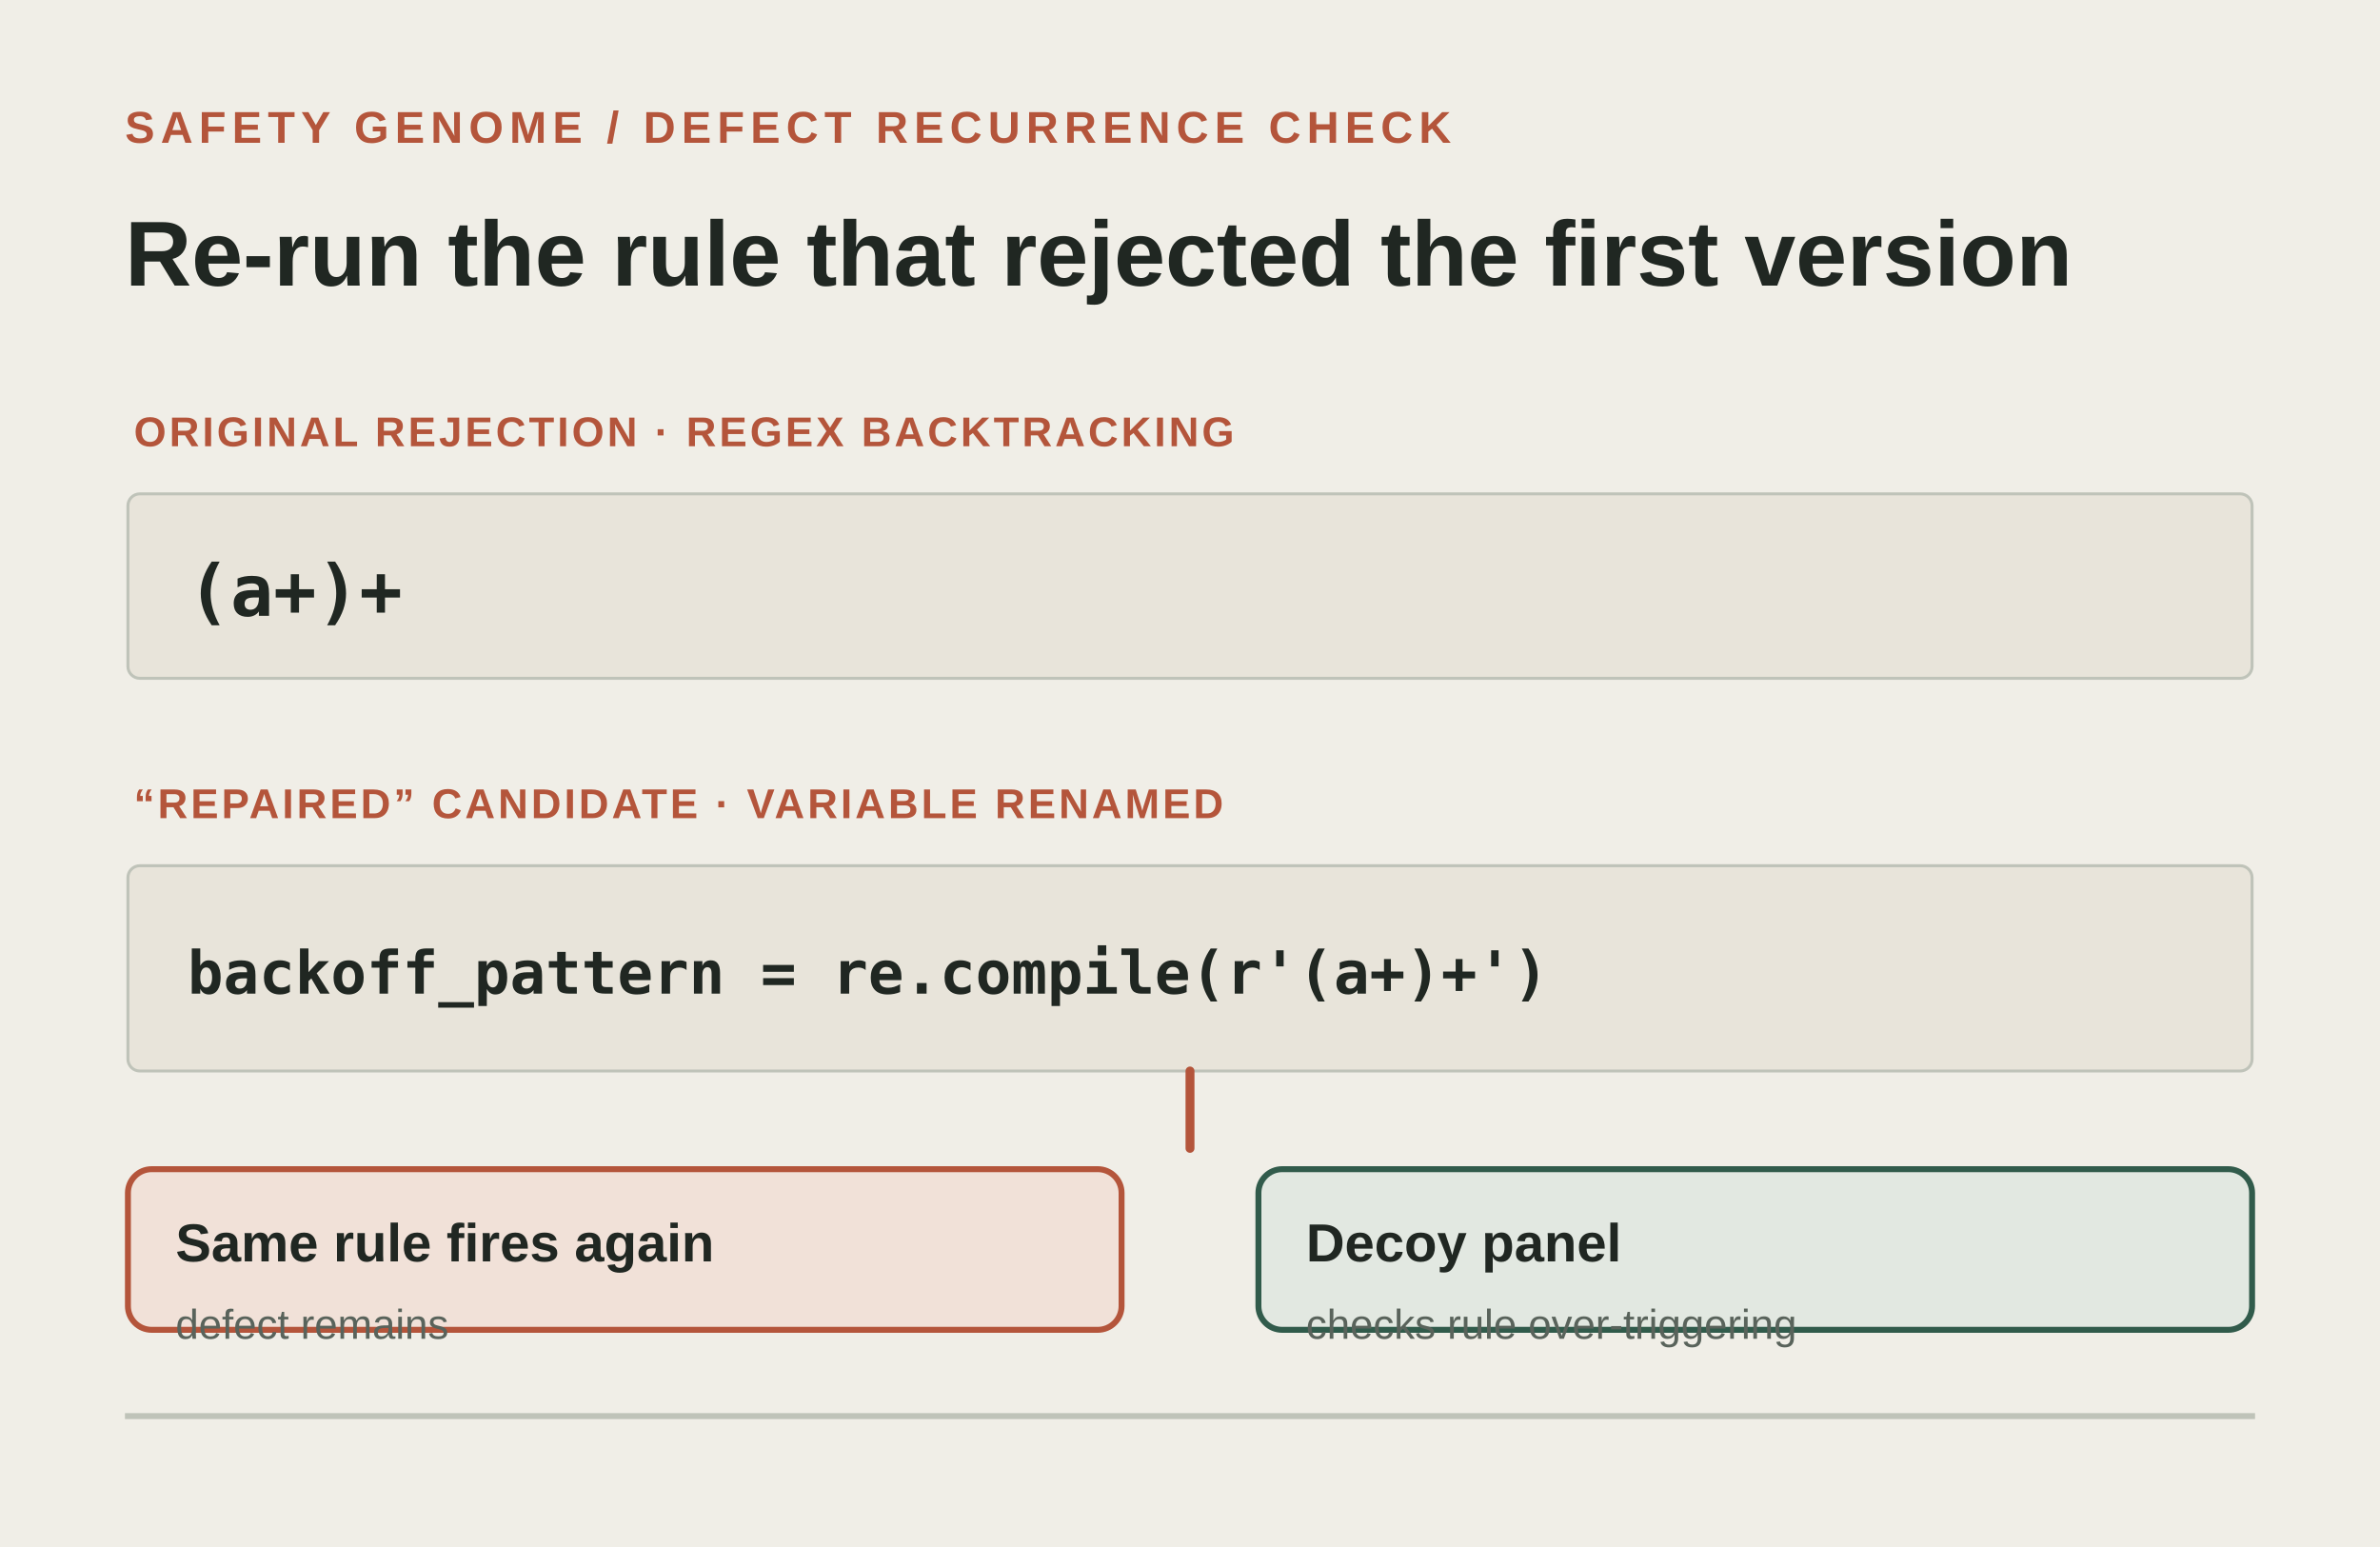
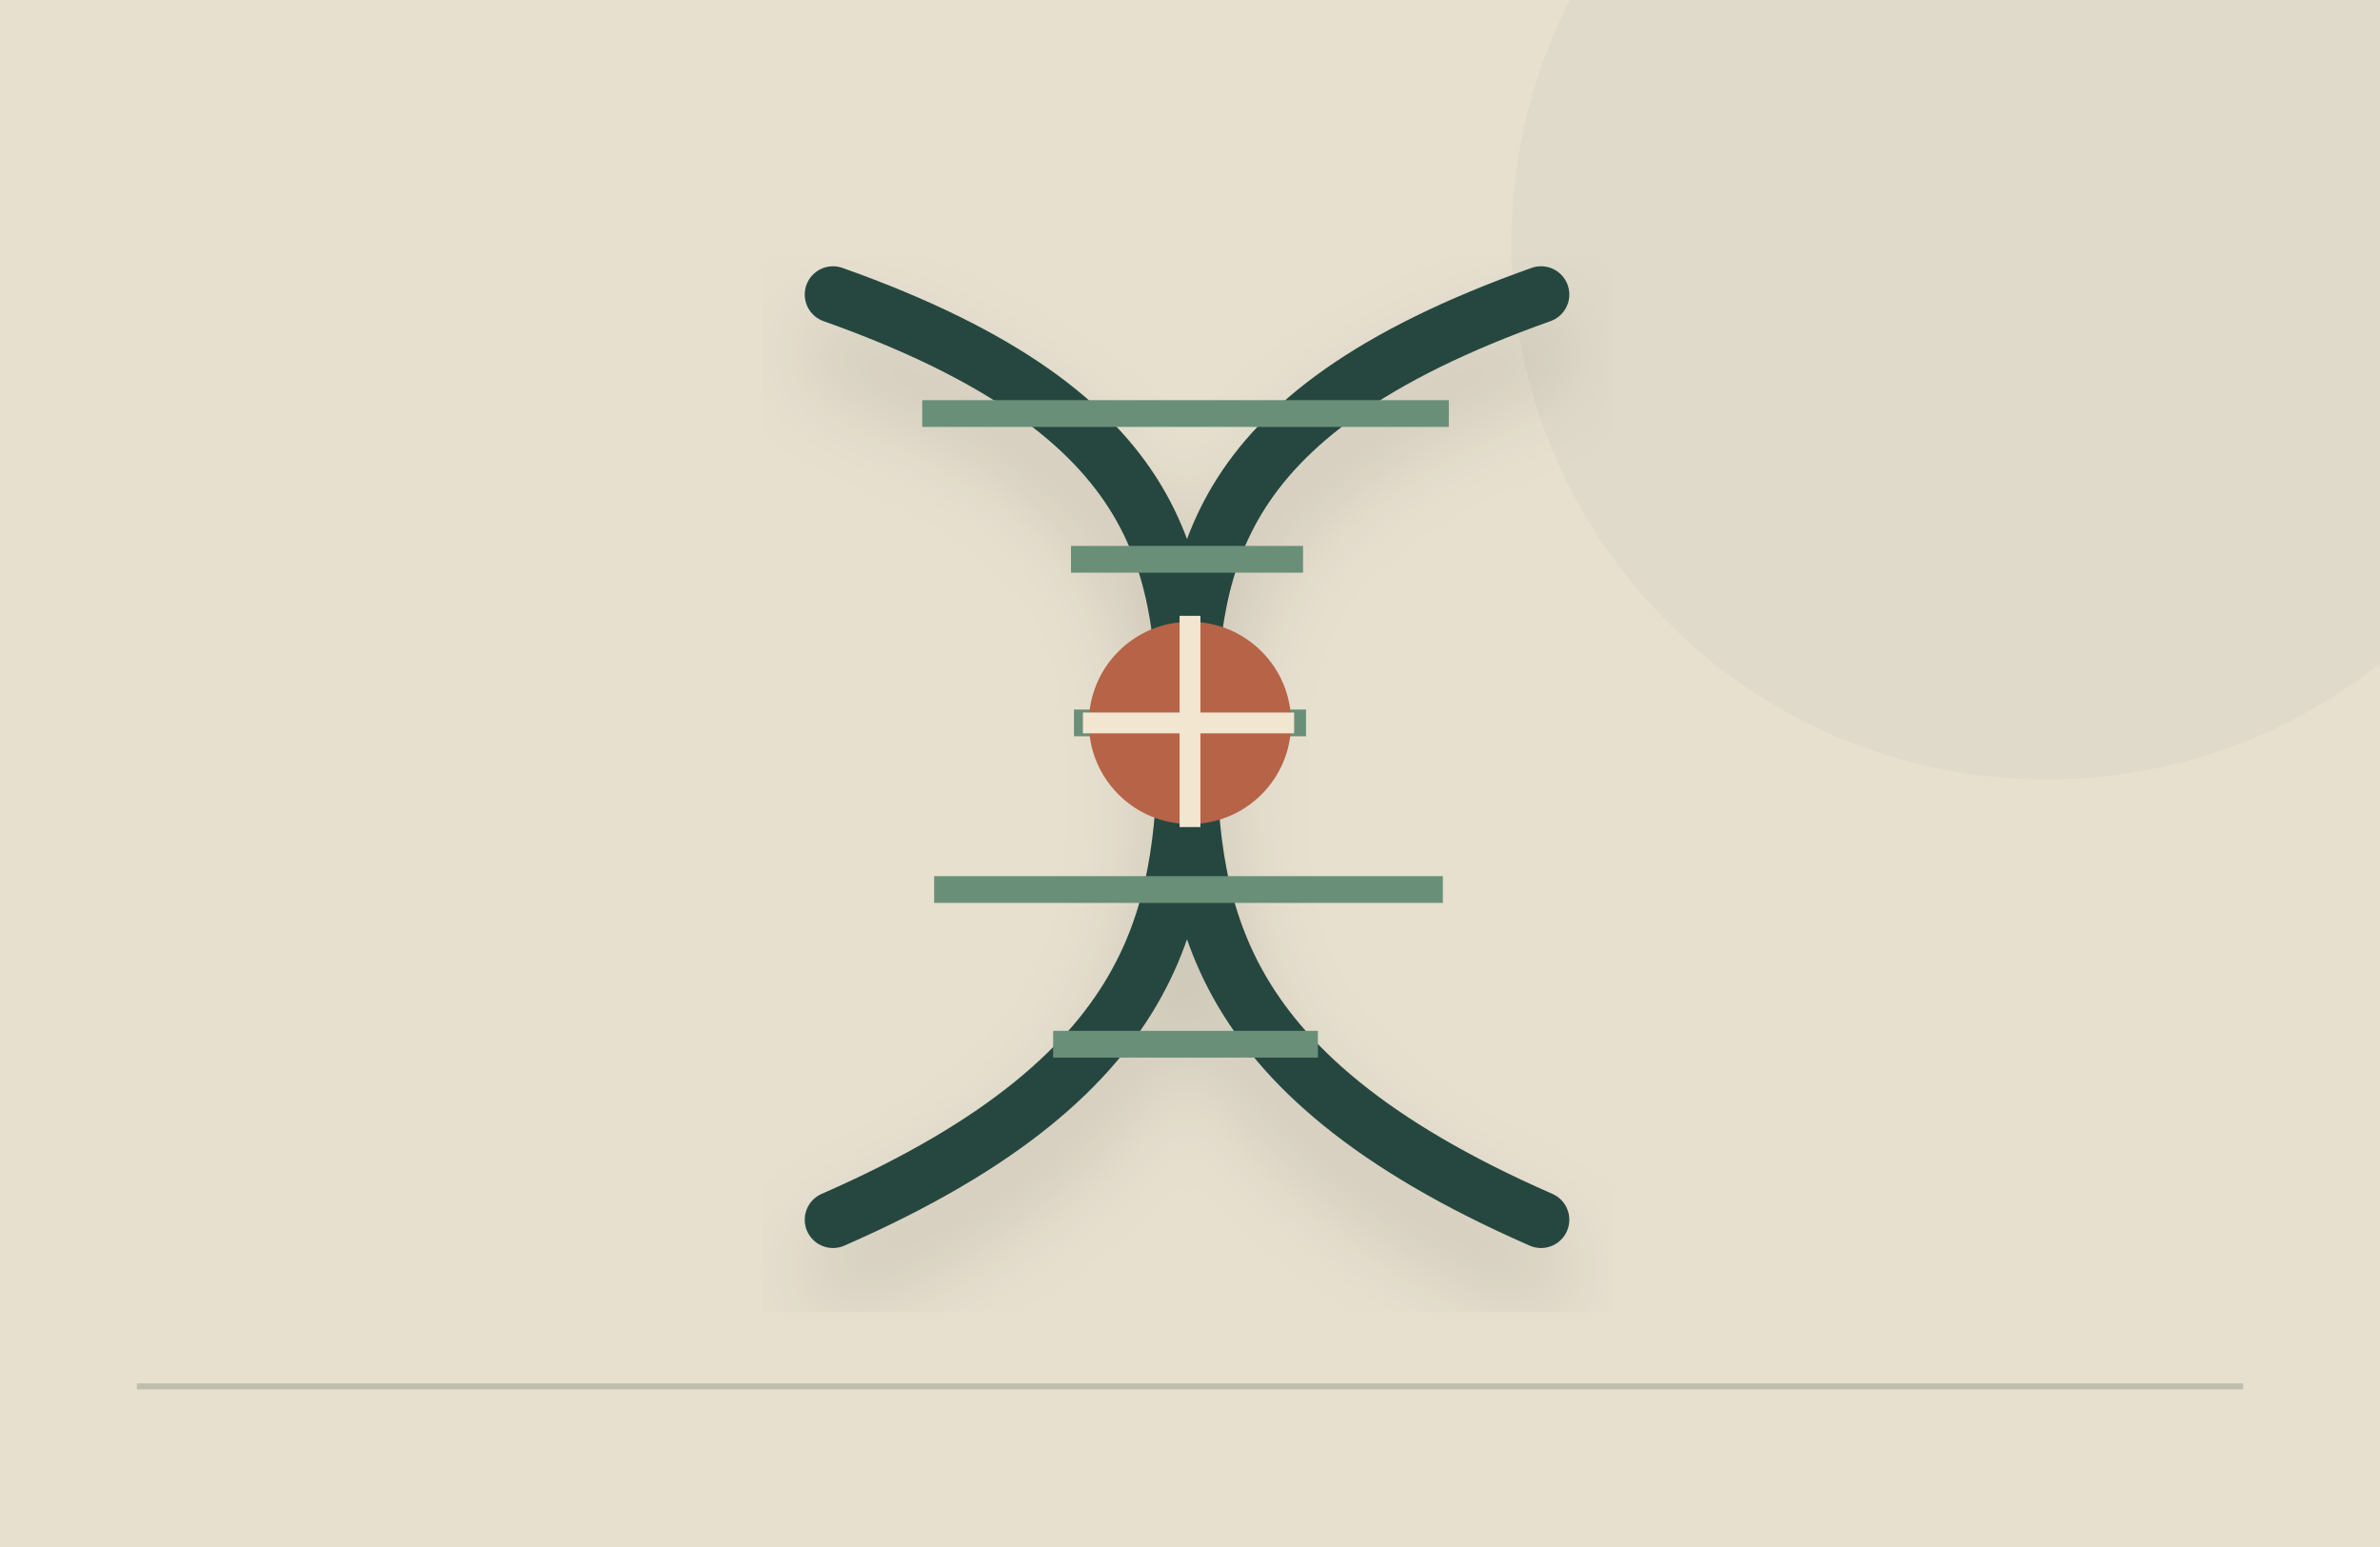
- <svg xmlns="http://www.w3.org/2000/svg" viewBox="0 0 800 520" role="img" aria-label="Re-run the rule that rejected the first version technical visual">
-   <rect width="800" height="520" fill="#F0EEE7" />
-   <text x="42" y="48" font-size="15" fill="#B4553B" font-weight="800" font-family="DM Sans,Arial,sans-serif" letter-spacing="2">SAFETY GENOME / DEFECT RECURRENCE CHECK</text>
-   <text x="42" y="96" font-size="31" fill="#202722" font-weight="800" font-family="DM Sans,Arial,sans-serif" letter-spacing="0">Re-run the rule that rejected the first version</text>
-   <text x="45" y="150" font-size="14" fill="#B4553B" font-weight="800" font-family="DM Sans,Arial,sans-serif" letter-spacing="1">ORIGINAL REJECTION · REGEX BACKTRACKING</text>
-   <rect x="43" y="166" width="714" height="62" rx="4" fill="#E8E4DA" stroke="#BFC3B9" stroke-width="1" />
-   <text x="63" y="207" font-size="24" fill="#202722" font-weight="600" font-family="SFMono-Regular,Consolas,monospace" letter-spacing="0">(a+)+</text>
-   <text x="45" y="275" font-size="14" fill="#B4553B" font-weight="800" font-family="DM Sans,Arial,sans-serif" letter-spacing="1">“REPAIRED” CANDIDATE · VARIABLE RENAMED</text>
-   <rect x="43" y="291" width="714" height="69" rx="4" fill="#E8E4DA" stroke="#BFC3B9" stroke-width="1" />
-   <text x="63" y="334" font-size="20" fill="#202722" font-weight="600" font-family="SFMono-Regular,Consolas,monospace" letter-spacing="0">backoff_pattern = re.compile(r'(a+)+')</text>
-   <path d="M400 360L400 386" fill="none" stroke="#B4553B" stroke-width="3" stroke-linecap="round" />
-   <rect x="43" y="393" width="334" height="54" rx="8" fill="#F1E1D8" stroke="#B4553B" stroke-width="2" />
-   <text x="59" y="424" font-size="18" fill="#202722" font-weight="800" font-family="DM Sans,Arial,sans-serif" letter-spacing="0">Same rule fires again</text>
-   <text x="59" y="450" font-size="14" fill="#59635B" font-weight="500" font-family="DM Sans,Arial,sans-serif" letter-spacing="0">defect remains</text>
-   <rect x="423" y="393" width="334" height="54" rx="8" fill="#E2E8E1" stroke="#315B4B" stroke-width="2" />
-   <text x="439" y="424" font-size="18" fill="#202722" font-weight="800" font-family="DM Sans,Arial,sans-serif" letter-spacing="0">Decoy panel</text>
-   <text x="439" y="450" font-size="14" fill="#59635B" font-weight="500" font-family="DM Sans,Arial,sans-serif" letter-spacing="0">checks rule over-triggering</text>
-   <path d="M42 476H758" stroke="#BFC3B9" stroke-width="2" />
+ <svg xmlns="http://www.w3.org/2000/svg" viewBox="0 0 800 520" role="img" aria-label="Abstract illustration for safety-genome">
+   <defs>
+     <filter id="s">
+       <feDropShadow dx="0" dy="18" stdDeviation="15" flood-color="#161d1b" flood-opacity=".14" />
+     </filter>
+     <linearGradient id="shade" x1="0" y1="0" x2="1" y2="1">
+       <stop stop-color="#5C705F" />
+       <stop offset="1" stop-color="#172724" />
+     </linearGradient>
+   </defs>
+   <rect width="800" height="520" fill="#E7E0CF" />
+   <circle cx="688" cy="82" r="180" fill="#5C705F" opacity=".055" />
+   <path d="M280 99C511 181 287 309 518 410M518 99C287 181 511 309 280 410" fill="none" stroke="#254641" stroke-width="19" stroke-linecap="round" filter="url(#s)" />
+   <g stroke="#6A8F79" stroke-width="9">
+     <path d="M310 139h177M360 188h78M361 243h78M314 299h171M354 351h89" />
+   </g>
+   <circle cx="400" cy="243" r="34" fill="#B66347" />
+   <path d="M400 207v71M364 243h71" stroke="#F2E6D1" stroke-width="7" />
+   <path d="M46 466H754" stroke="#5C705F" stroke-opacity=".3" stroke-width="2" />
</svg>
